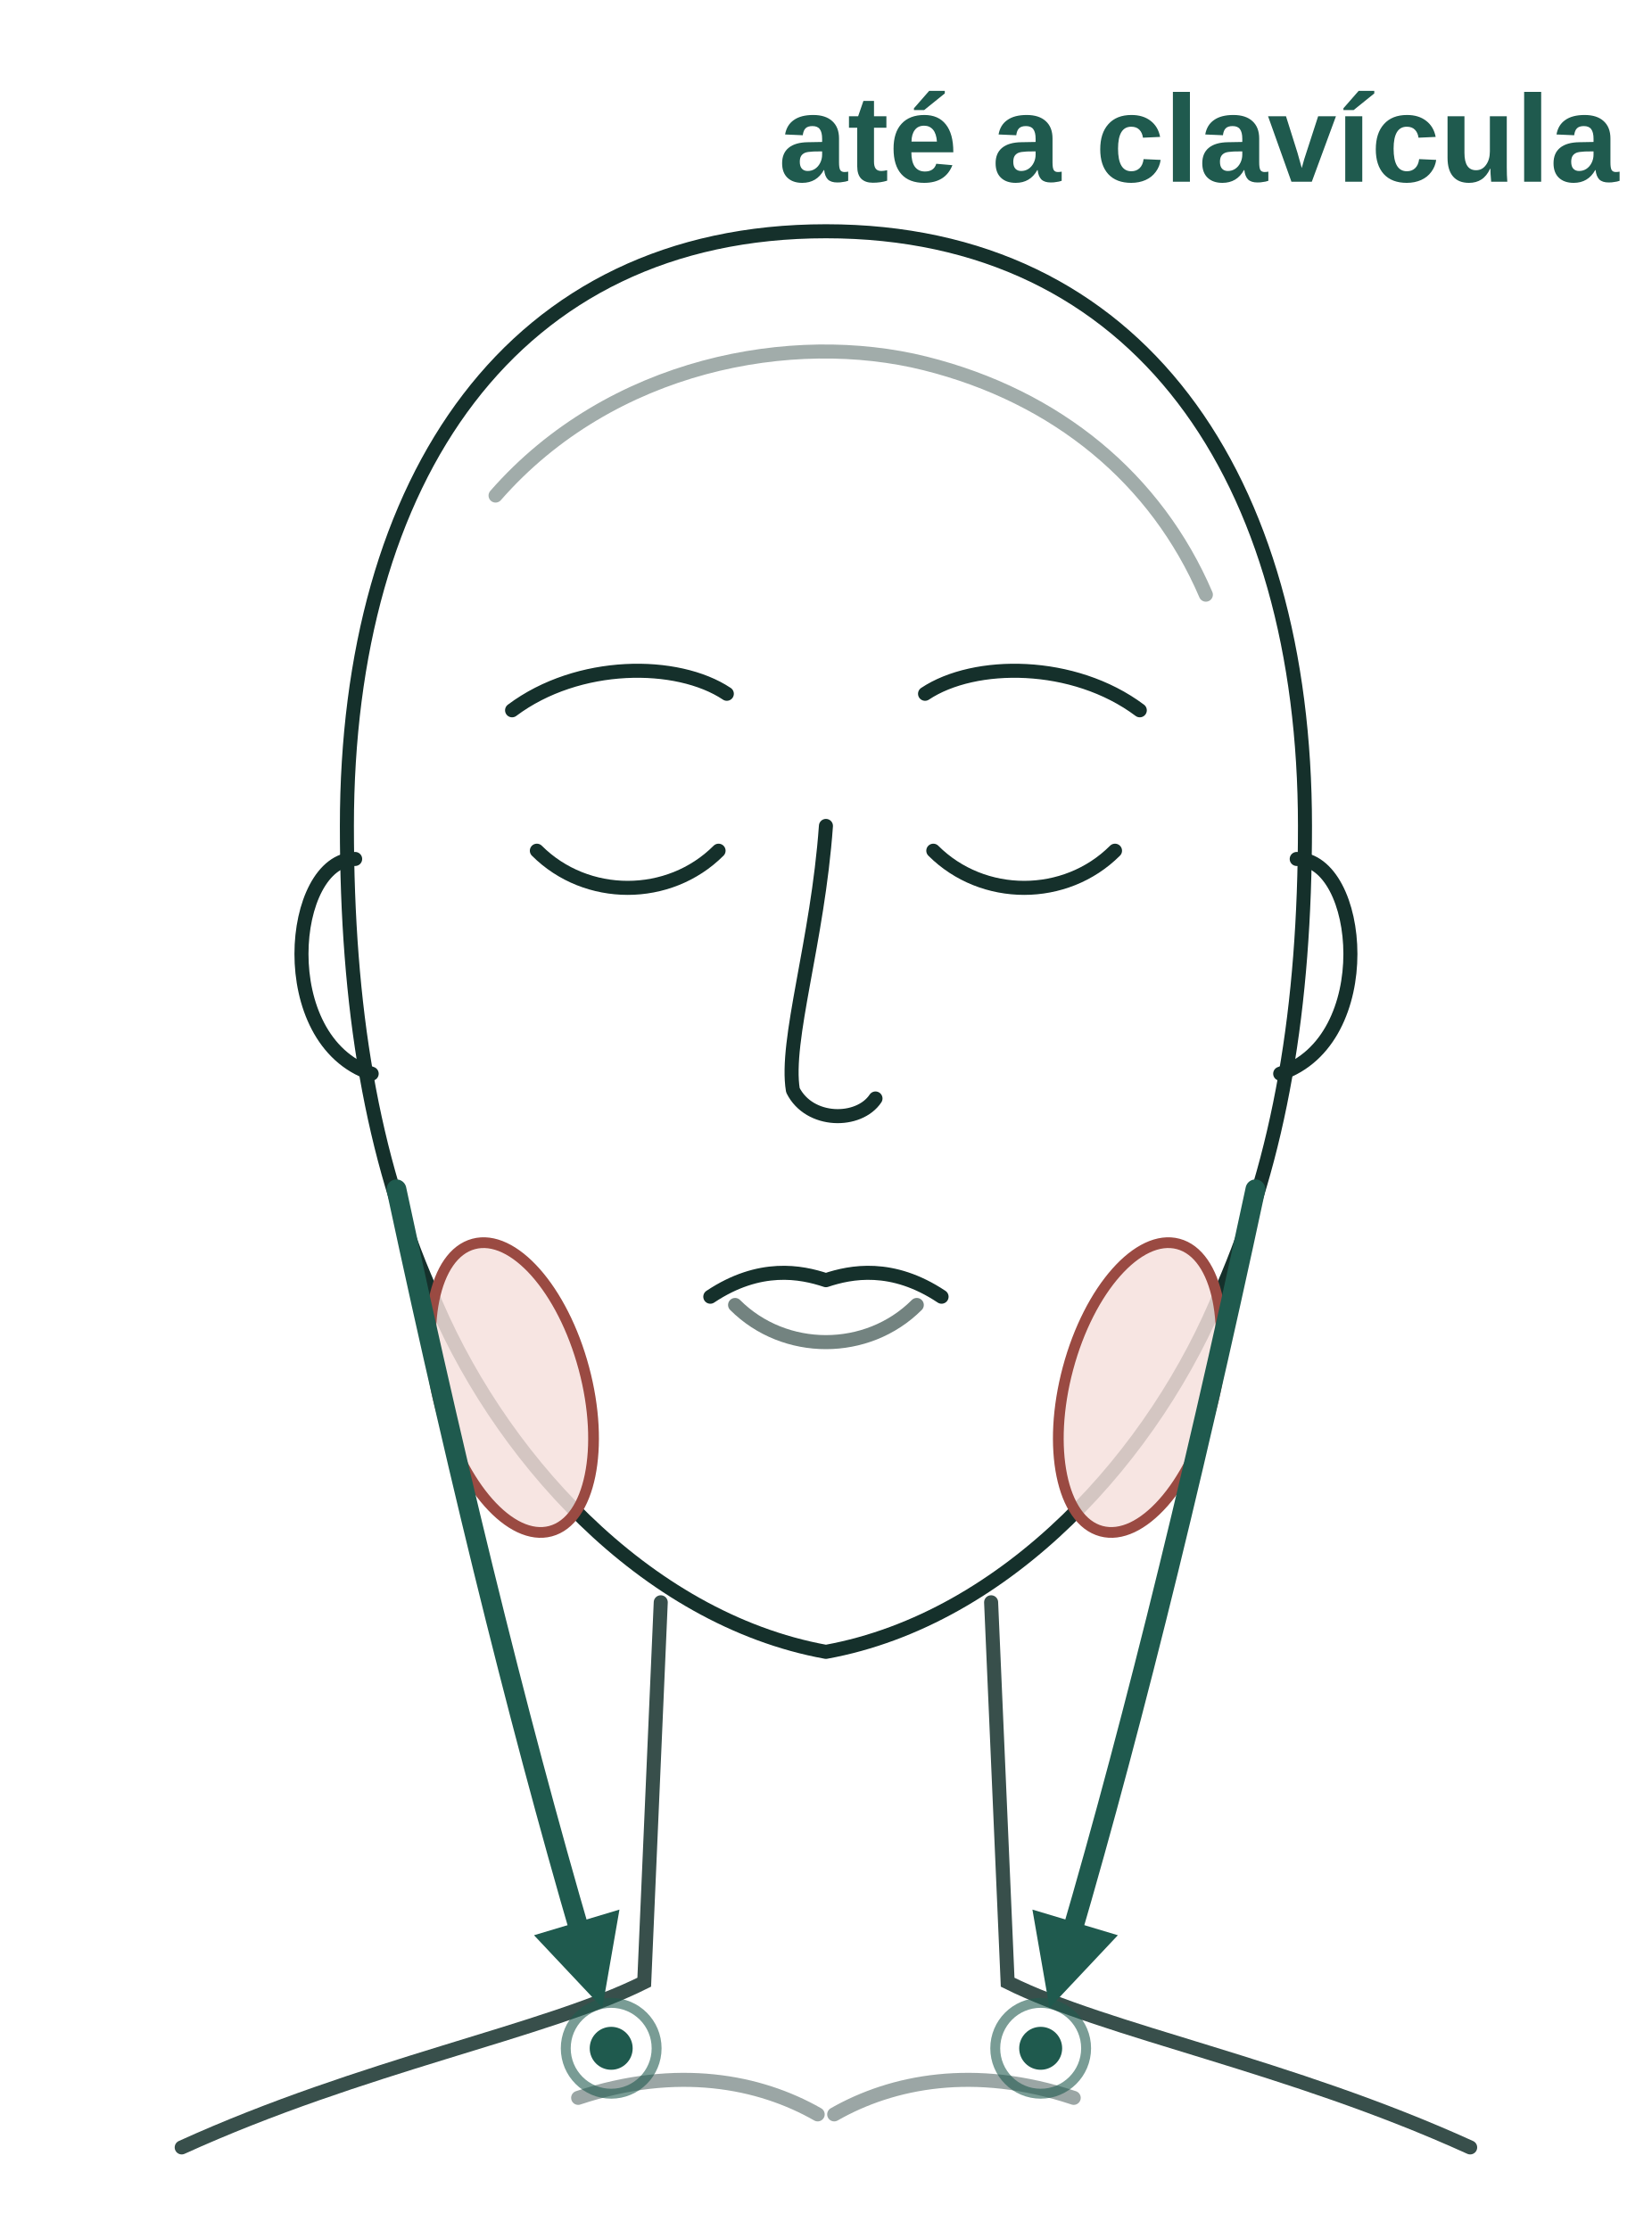
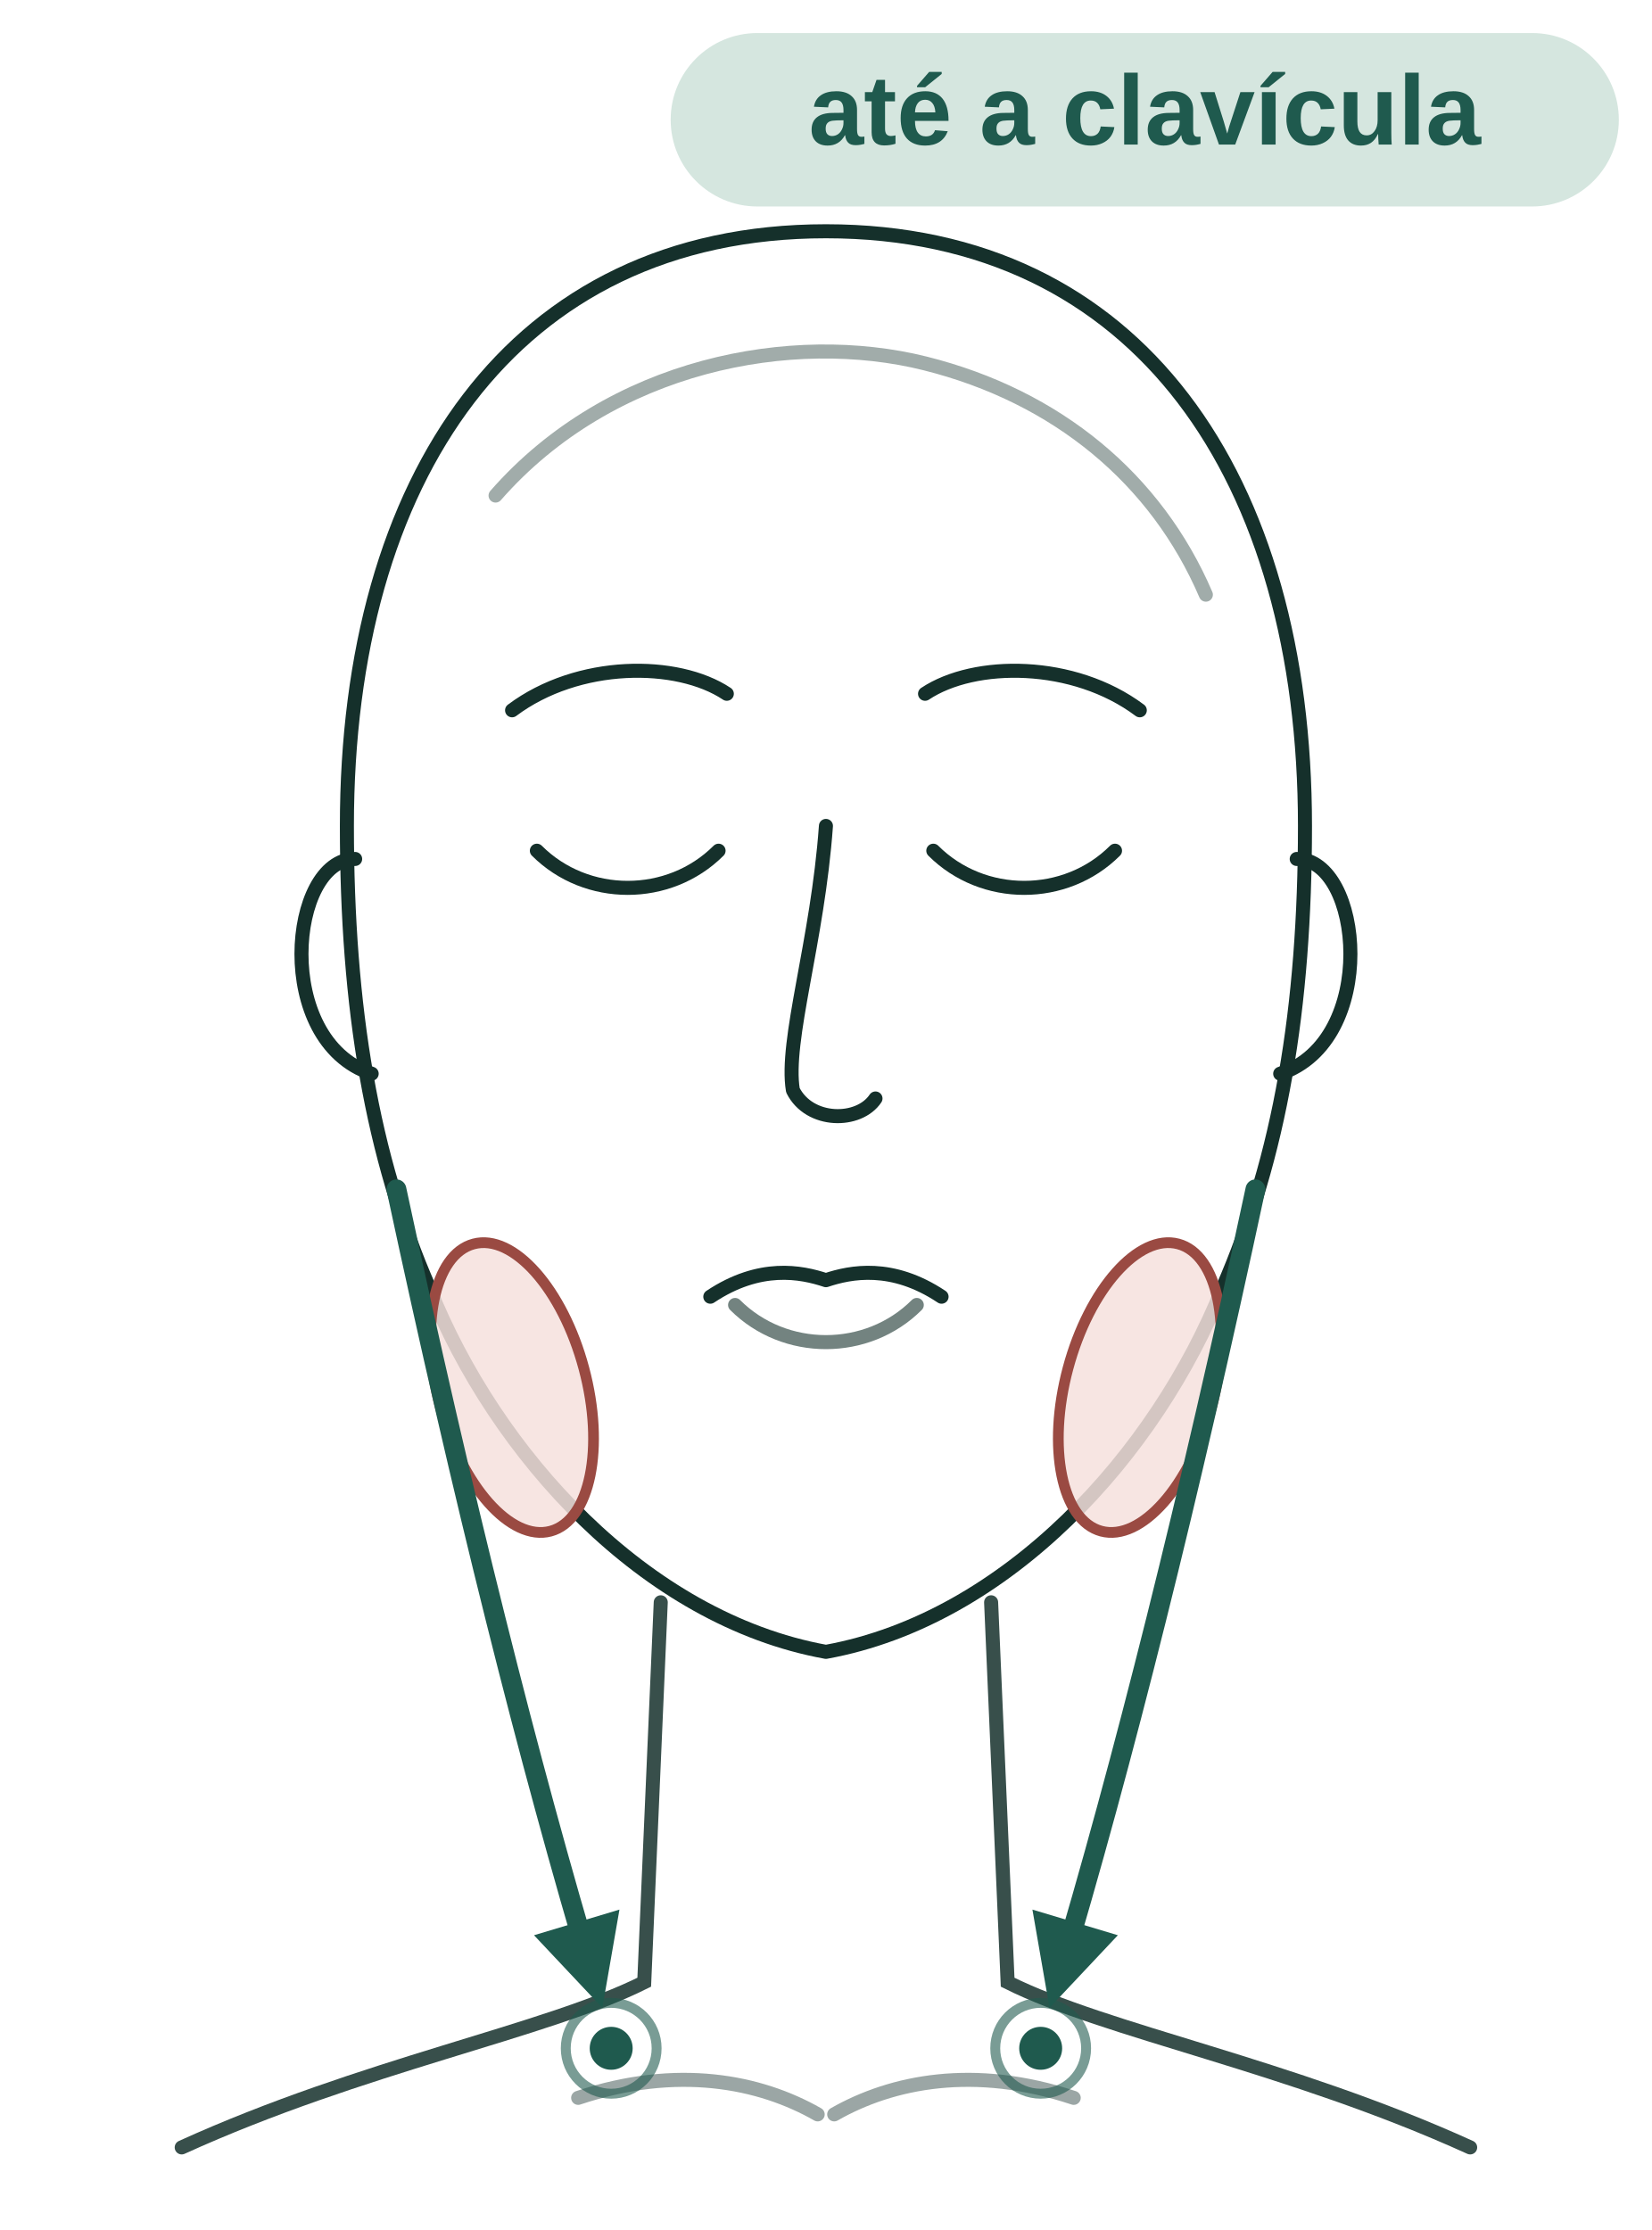
<svg xmlns="http://www.w3.org/2000/svg" viewBox="0 0 200 270" role="img" aria-label="Desenho: Descer até a clavícula">
  <defs>
    <marker id="fz-seta" viewBox="0 0 10 10" refX="7" refY="5" markerWidth="4.5" markerHeight="4.5" orient="auto">
      <path d="M0 0 L10 5 L0 10 Z" fill="var(--jade, #1f5a4e)" />
    </marker>
    <marker id="fz-seta-i" viewBox="0 0 10 10" refX="3" refY="5" markerWidth="4.5" markerHeight="4.5" orient="auto">
      <path d="M10 0 L0 5 L10 10 Z" fill="var(--jade, #1f5a4e)" />
    </marker>
  </defs>
  <g fill="none" stroke="var(--ink, #15302b)" stroke-width="1.7" stroke-linecap="round" opacity="0.85">
    <path d="M80 194 L78 240 C66 246 44 250 22 260" />
    <path d="M120 194 L122 240 C134 246 156 250 178 260" />
    <path d="M70 254 C82 250 92 252 99 256" opacity="0.5" />
    <path d="M130 254 C118 250 108 252 101 256" opacity="0.5" />
  </g>
  <g>
    <g fill="none" stroke="var(--ink, #15302b)" stroke-width="1.7" stroke-linecap="round" stroke-linejoin="round">
      <path d="M100 28 C62 28 42 58 42 100 C42 122 45 140 52 156 C60 176 78 196 100 200 C122 196 140 176 148 156 C155 140 158 122 158 100 C158 58 138 28 100 28 Z" />
      <path d="M43 104 C35 104 33 126 45 130" />
      <path d="M157 104 C165 104 167 126 155 130" />
      <path d="M60 60 C74 44 96 40 112 44 C128 48 140 58 146 72" opacity="0.4" />
      <path d="M100 100 C99 114 95 126 96 132 C98 136 104 136 106 133" />
      <path d="M62 86 C70 80 82 80 88 84" />
      <path d="M112 84 C118 80 130 80 138 86" />
      <path d="M65 103 C71 109 81 109 87 103" />
      <path d="M113 103 C119 109 129 109 135 103" />
      <path d="M86 157 C92 153 97 154 100 155 C103 154 108 153 114 157" />
      <path d="M89 158 C95 164 105 164 111 158" opacity="0.6" />
    </g>
    <ellipse cx="62" cy="168" rx="9" ry="18" transform="rotate(-15 62 168)" fill="var(--quartz-soft, #f5e1dd)" fill-opacity="0.85" stroke="var(--rose-ink, #9a4a42)" stroke-width="1.3" />
    <ellipse cx="138" cy="168" rx="9" ry="18" transform="rotate(15 138 168)" fill="var(--quartz-soft, #f5e1dd)" fill-opacity="0.85" stroke="var(--rose-ink, #9a4a42)" stroke-width="1.3" />
    <circle cx="74" cy="248" r="2.6" fill="var(--jade, #1f5a4e)" />
    <circle cx="74" cy="248" r="5.5" fill="none" stroke="var(--jade, #1f5a4e)" stroke-width="1.2" opacity="0.6" />
    <circle cx="126" cy="248" r="2.6" fill="var(--jade, #1f5a4e)" />
    <circle cx="126" cy="248" r="5.5" fill="none" stroke="var(--jade, #1f5a4e)" stroke-width="1.2" opacity="0.6" />
    <path d="M48 144 Q60 200 72 240" fill="none" stroke="var(--jade, #1f5a4e)" stroke-width="2.4" stroke-linecap="round" marker-end="url(#fz-seta)" />
    <path d="M152 144 Q140 200 128 240" fill="none" stroke="var(--jade, #1f5a4e)" stroke-width="2.4" stroke-linecap="round" marker-end="url(#fz-seta)" />
  </g>
-   <text x="196" y="22" text-anchor="end" font-family="Manrope, Arial, sans-serif" font-size="15" font-weight="700" fill="var(--jade, #1f5a4e)">até a clavícula</text>
+   <g>
+     <rect x="81.2" y="4" width="114.8" height="21" rx="10.5" fill="var(--jade-soft, #d5e6df)" />
+     <text x="138.6" y="17.5" text-anchor="middle" font-family="Manrope, Arial, sans-serif" font-size="12" font-weight="700" fill="var(--jade, #1f5a4e)">até a clavícula</text>
+   </g>
</svg>
